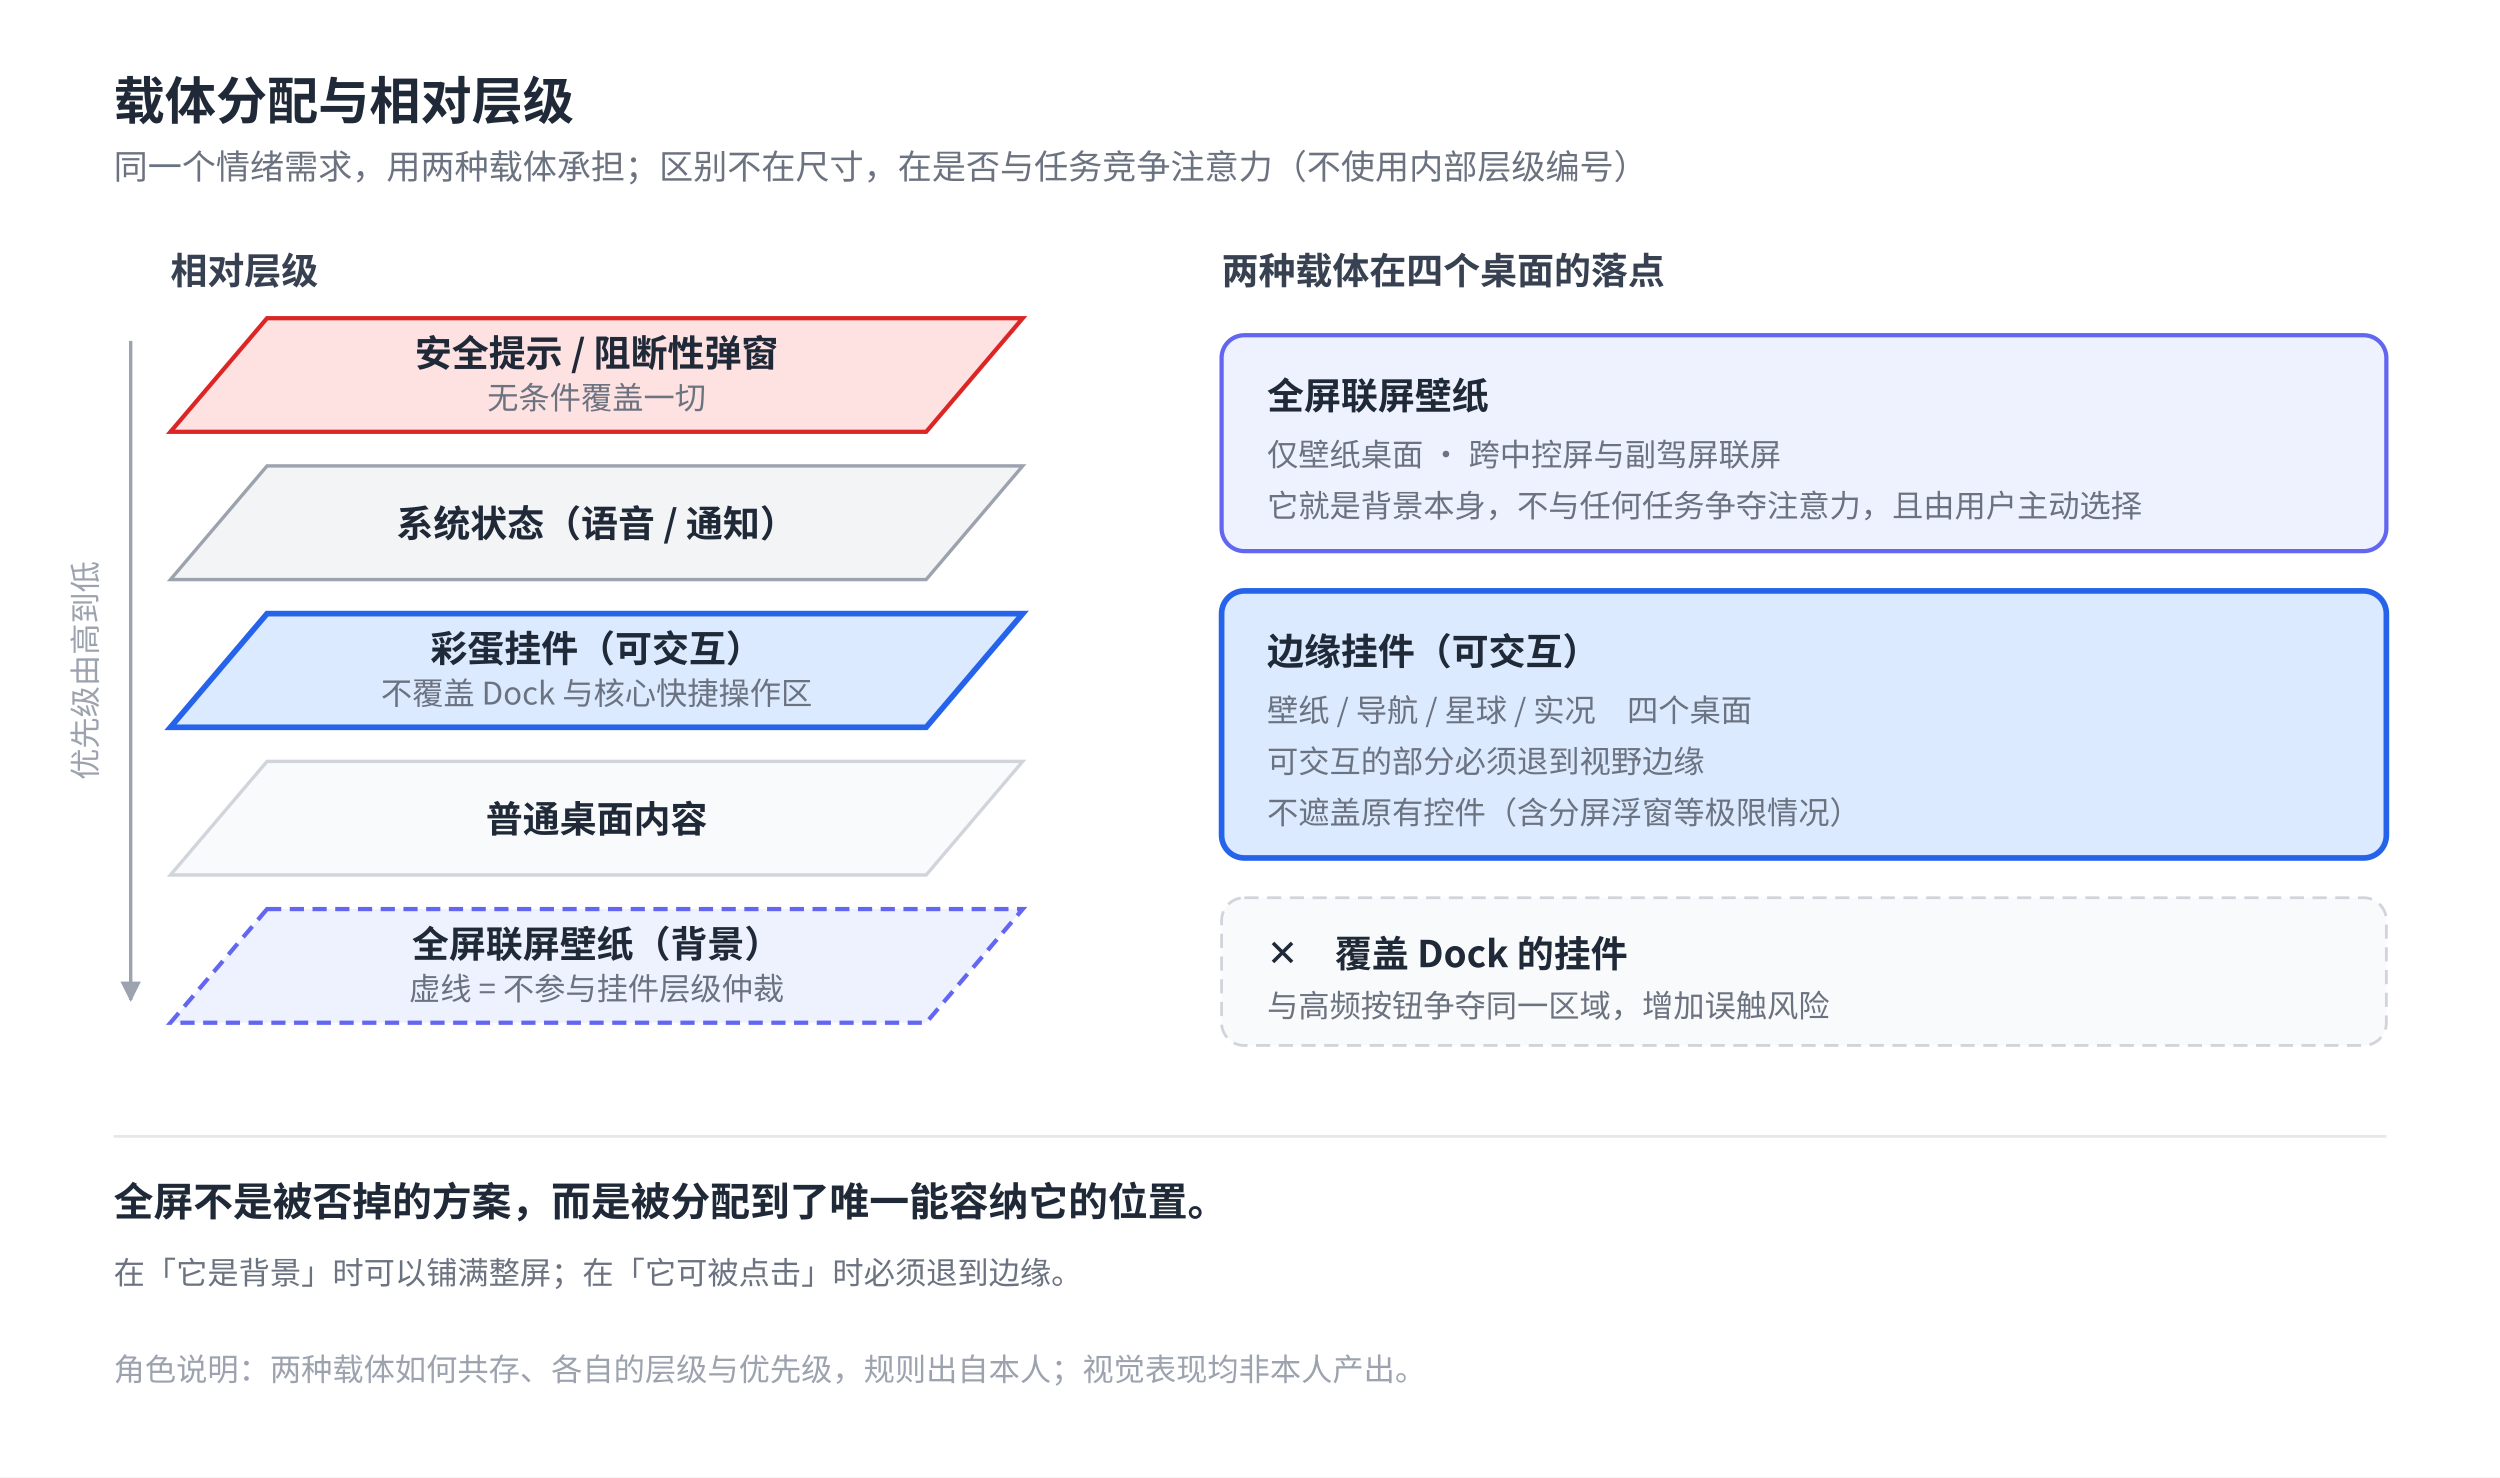
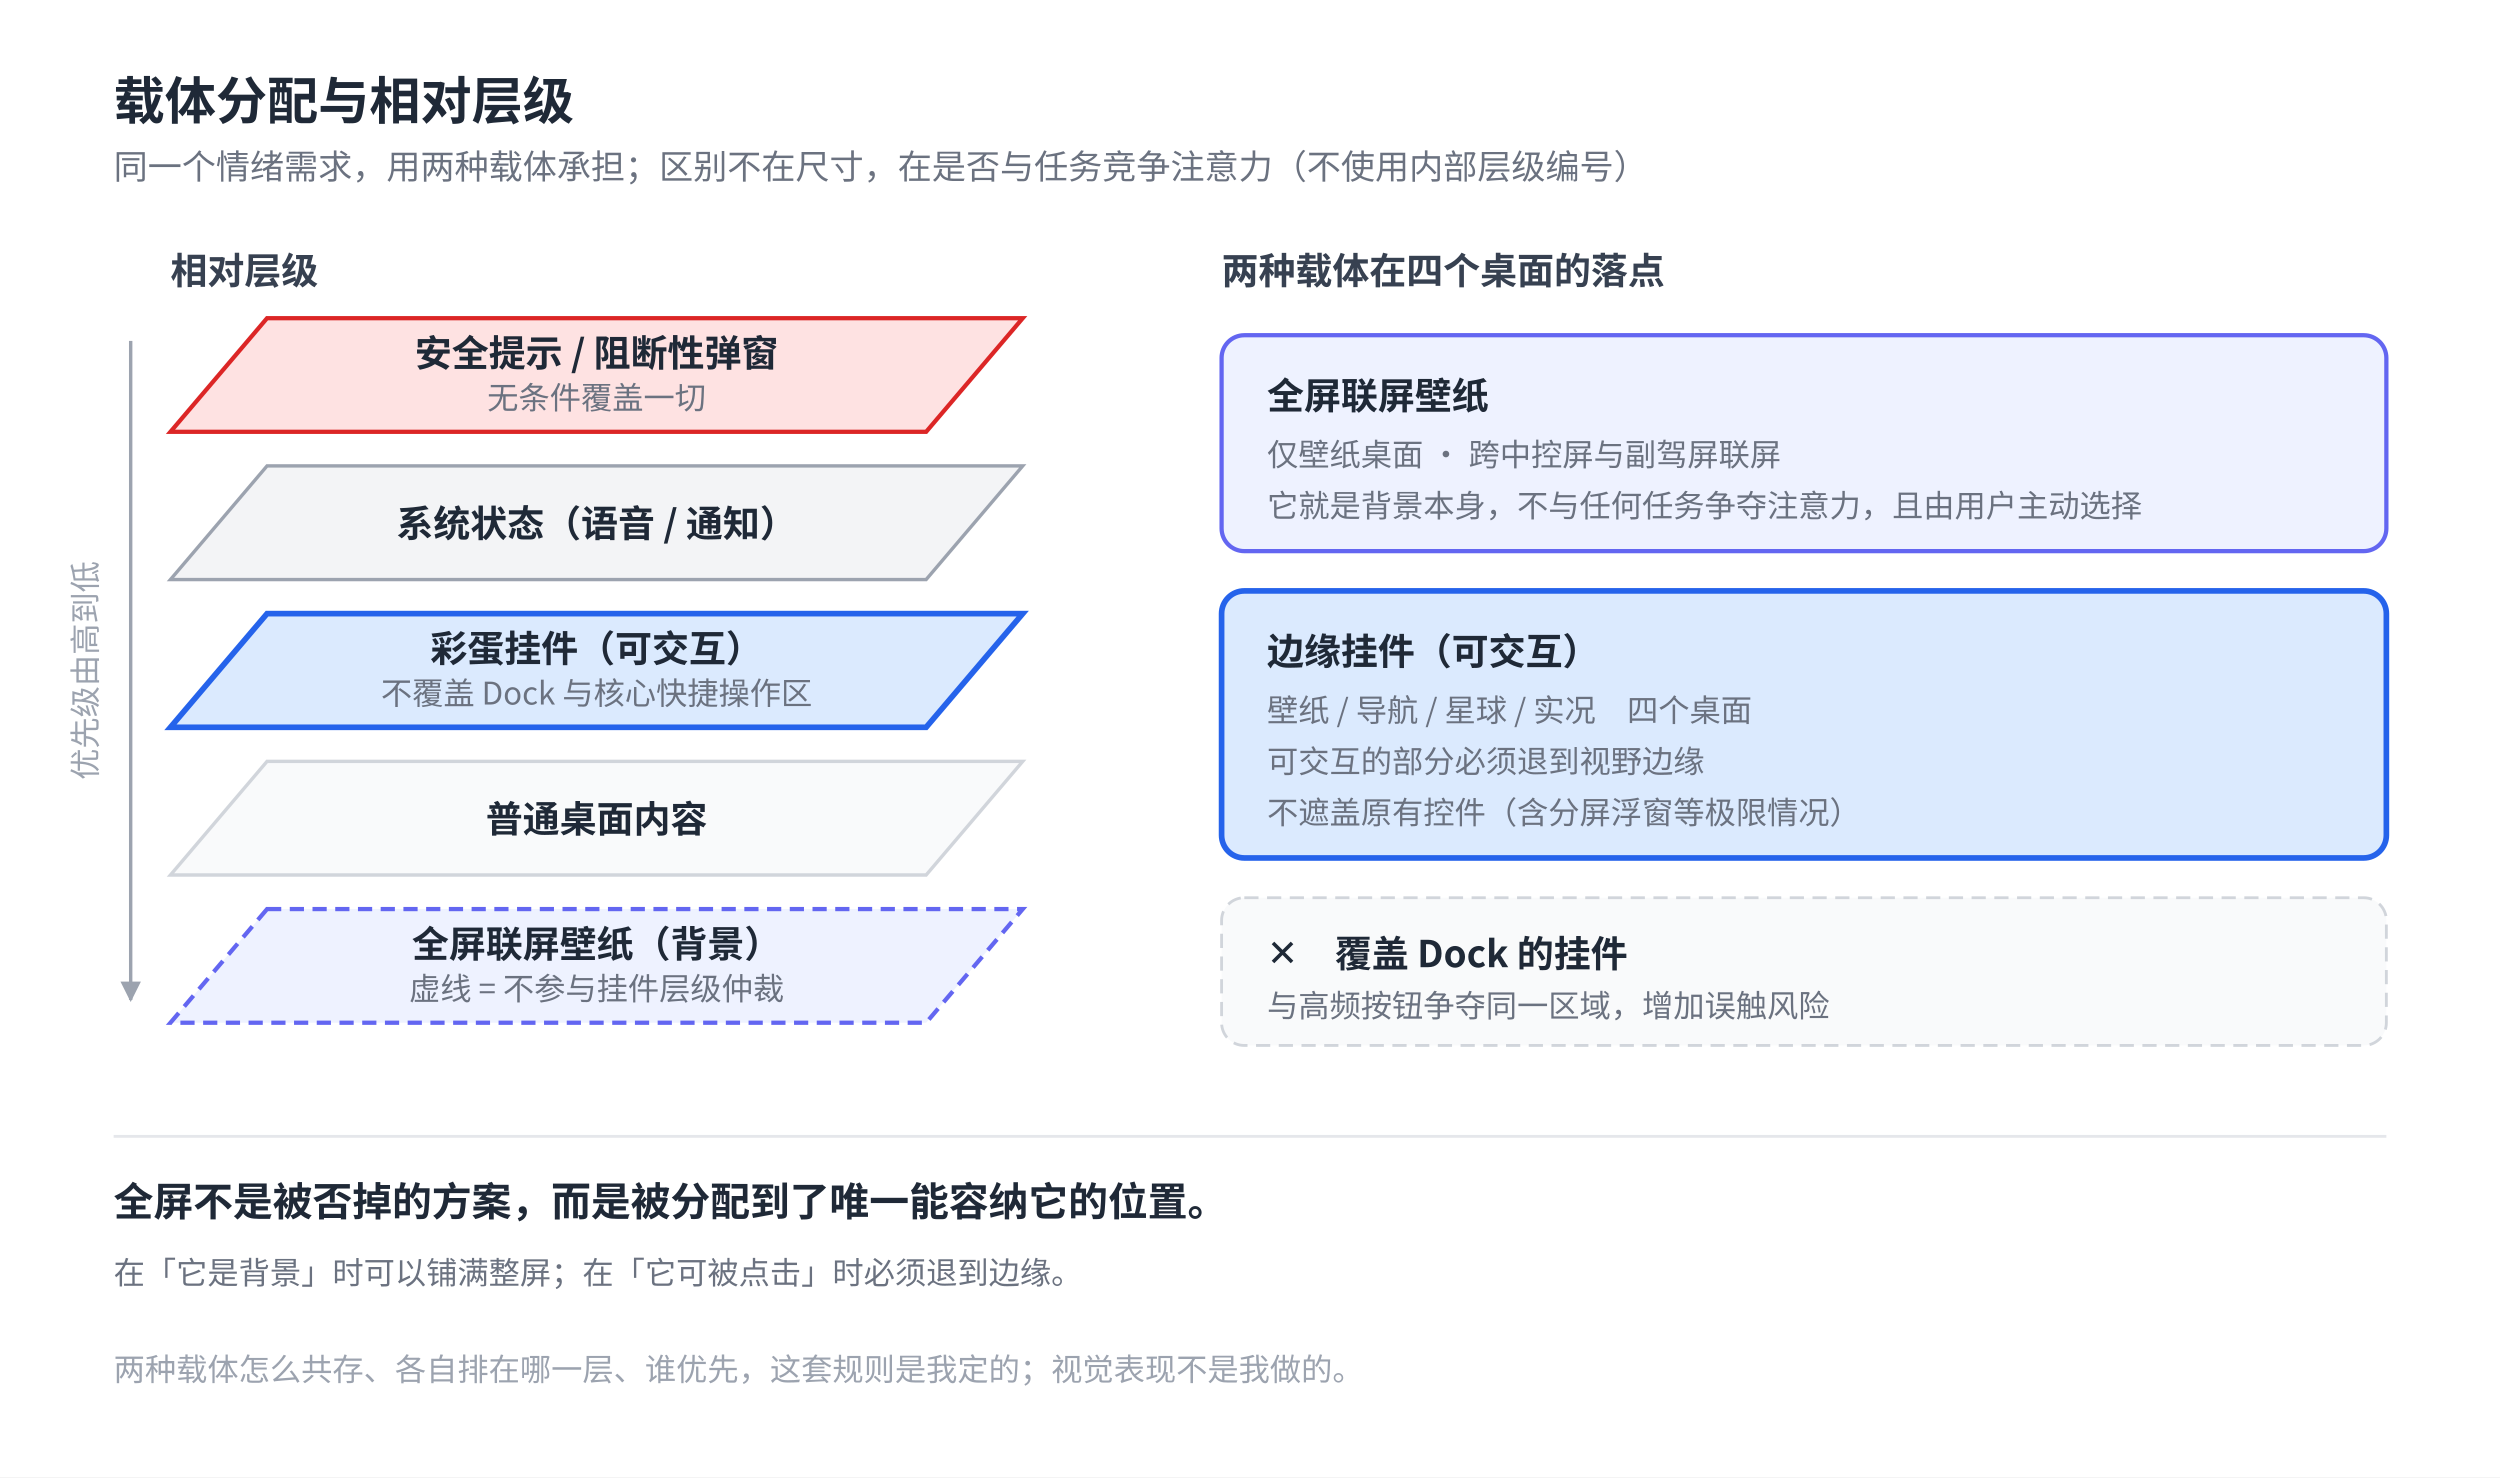
<svg xmlns="http://www.w3.org/2000/svg" viewBox="0 0 880 520" font-family="PingFang SC, Noto Sans CJK SC, Microsoft YaHei, sans-serif">
  <style>
    .title{font-size:18px;font-weight:700;fill:#1f2937}
    .sub{font-size:12px;fill:#6b7280}
    .head{font-size:13px;font-weight:700;fill:#374151}
    .label{font-size:13px;font-weight:600;fill:#1f2937}
    .small{font-size:11px;fill:#6b7280}
    .note{font-size:11px;fill:#9ca3af}
    .key{font-size:14px;font-weight:700;fill:#1f2937}
  </style>
  <defs>
    <marker id="ar" viewBox="0 0 10 10" refX="9" refY="5" markerWidth="6" markerHeight="6" orient="auto">
      <path d="M0 0 L10 5 L0 10 z" fill="#9ca3af" />
    </marker>
  </defs>
  <rect width="880" height="520" fill="#ffffff" />
  <text x="40" y="42" class="title">载体分配与相对层级</text>
  <text x="40" y="63" class="sub">同一个情绪需求，用两种载体承担；区别不在尺寸，在是否与任务竞争注意力（不使用内部层级编号）</text>
  <g>
    <text x="60" y="100" class="head">相对层级</text>
    <g transform="translate(60,112)">
      <polygon points="34,0 300,0 266,40 0,40" fill="#fee2e2" stroke="#dc2626" stroke-width="1.5" />
      <text x="150" y="17" text-anchor="middle" class="label" fill="#b91c1c" font-size="12">安全提示 / 阻断性弹窗</text>
      <text x="150" y="32" text-anchor="middle" class="small" fill="#b91c1c">无条件覆盖一切</text>
    </g>
    <g transform="translate(60,164)">
      <polygon points="34,0 300,0 266,40 0,40" fill="#f3f4f6" stroke="#9ca3af" stroke-width="1.2" />
      <text x="150" y="25" text-anchor="middle" class="label" font-size="12">系统状态（语音 / 通知）</text>
    </g>
    <g transform="translate(60,216)">
      <polygon points="34,0 300,0 266,40 0,40" fill="#dbeafe" stroke="#2563eb" stroke-width="2" />
      <text x="150" y="17" text-anchor="middle" class="label" fill="#1d4ed8" font-size="12">彩蛋挂件（可交互）</text>
      <text x="150" y="32" text-anchor="middle" class="small" fill="#1d4ed8">不覆盖 Dock 与核心快捷操作区</text>
    </g>
    <g transform="translate(60,268)">
      <polygon points="34,0 300,0 266,40 0,40" fill="#f9fafb" stroke="#d1d5db" stroke-width="1.2" />
      <text x="150" y="25" text-anchor="middle" class="label" fill="#6b7280" font-size="12">普通桌面内容</text>
    </g>
    <g transform="translate(60,320)">
      <polygon points="34,0 300,0 266,40 0,40" fill="#eef2ff" stroke="#6366f1" stroke-width="1.5" stroke-dasharray="5 3" />
      <text x="150" y="17" text-anchor="middle" class="label" fill="#4338ca" font-size="12">全屏联屏壁纸（背景）</text>
      <text x="150" y="32" text-anchor="middle" class="small" fill="#4338ca">虚线 = 不参与挂件层级仲裁</text>
    </g>
    <line x1="46" y1="120" x2="46" y2="352" stroke="#9ca3af" stroke-width="1.2" marker-end="url(#ar)" />
    <text x="34" y="236" class="note" transform="rotate(-90 34 236)" text-anchor="middle">优先级由高到低</text>
  </g>
  <g transform="translate(430,88)">
    <text x="0" y="12" class="head">两种载体在四个桌面的落点</text>
    <g transform="translate(0,30)">
      <rect width="410" height="76" rx="8" fill="#eef2ff" stroke="#6366f1" stroke-width="1.5" />
      <text x="16" y="26" class="label" fill="#4338ca">全屏联屏壁纸</text>
      <text x="16" y="46" class="small" fill="#4338ca">仅壁纸桌面 · 跨中控屏与副驾屏联屏</text>
      <text x="16" y="64" class="small">它就是背景本身，不与任何任务争夺注意力，且由用户主动选择</text>
    </g>
    <g transform="translate(0,120)">
      <rect width="410" height="94" rx="8" fill="#dbeafe" stroke="#2563eb" stroke-width="2" />
      <text x="16" y="26" class="label" fill="#1d4ed8">边缘挂件（可交互）</text>
      <text x="16" y="46" class="small" fill="#1d4ed8">壁纸 / 导航 / 星球 / 实况　四个桌面</text>
      <text x="16" y="64" class="small">可交互的部分必须退到视野边缘</text>
      <text x="16" y="82" class="small">不遮盖原有控件（含分屏浮窗等极限情况）</text>
    </g>
    <g transform="translate(0,228)">
      <rect width="410" height="52" rx="8" fill="#f9fafb" stroke="#d1d5db" stroke-dasharray="5 3" />
      <text x="16" y="24" class="label" fill="#9ca3af">✕　覆盖 Dock 的挂件</text>
      <text x="16" y="42" class="small">与高频按钮争夺同一区域，增加误触风险</text>
    </g>
  </g>
  <line x1="40" y1="400" x2="840" y2="400" stroke="#e5e7eb" />
  <text x="40" y="428" class="key">全屏不是被否掉的方案，而是被分配到了唯一能容纳它的位置。</text>
  <text x="40" y="452" class="small">在「它是背景」时可以铺满整屏；在「它可被点击」时必须退到边缘。</text>
-   <text x="40" y="486" class="note">角色说明：两种载体如何共存、各自的层级与优先级，规则出自本人；视觉表现均非本人产出。</text>
+   <text x="40" y="486" class="note">两种载体怎么共存、各自排在哪一层、谁优先，这套规则是我定的；视觉表现不是我做的。</text>
</svg>
